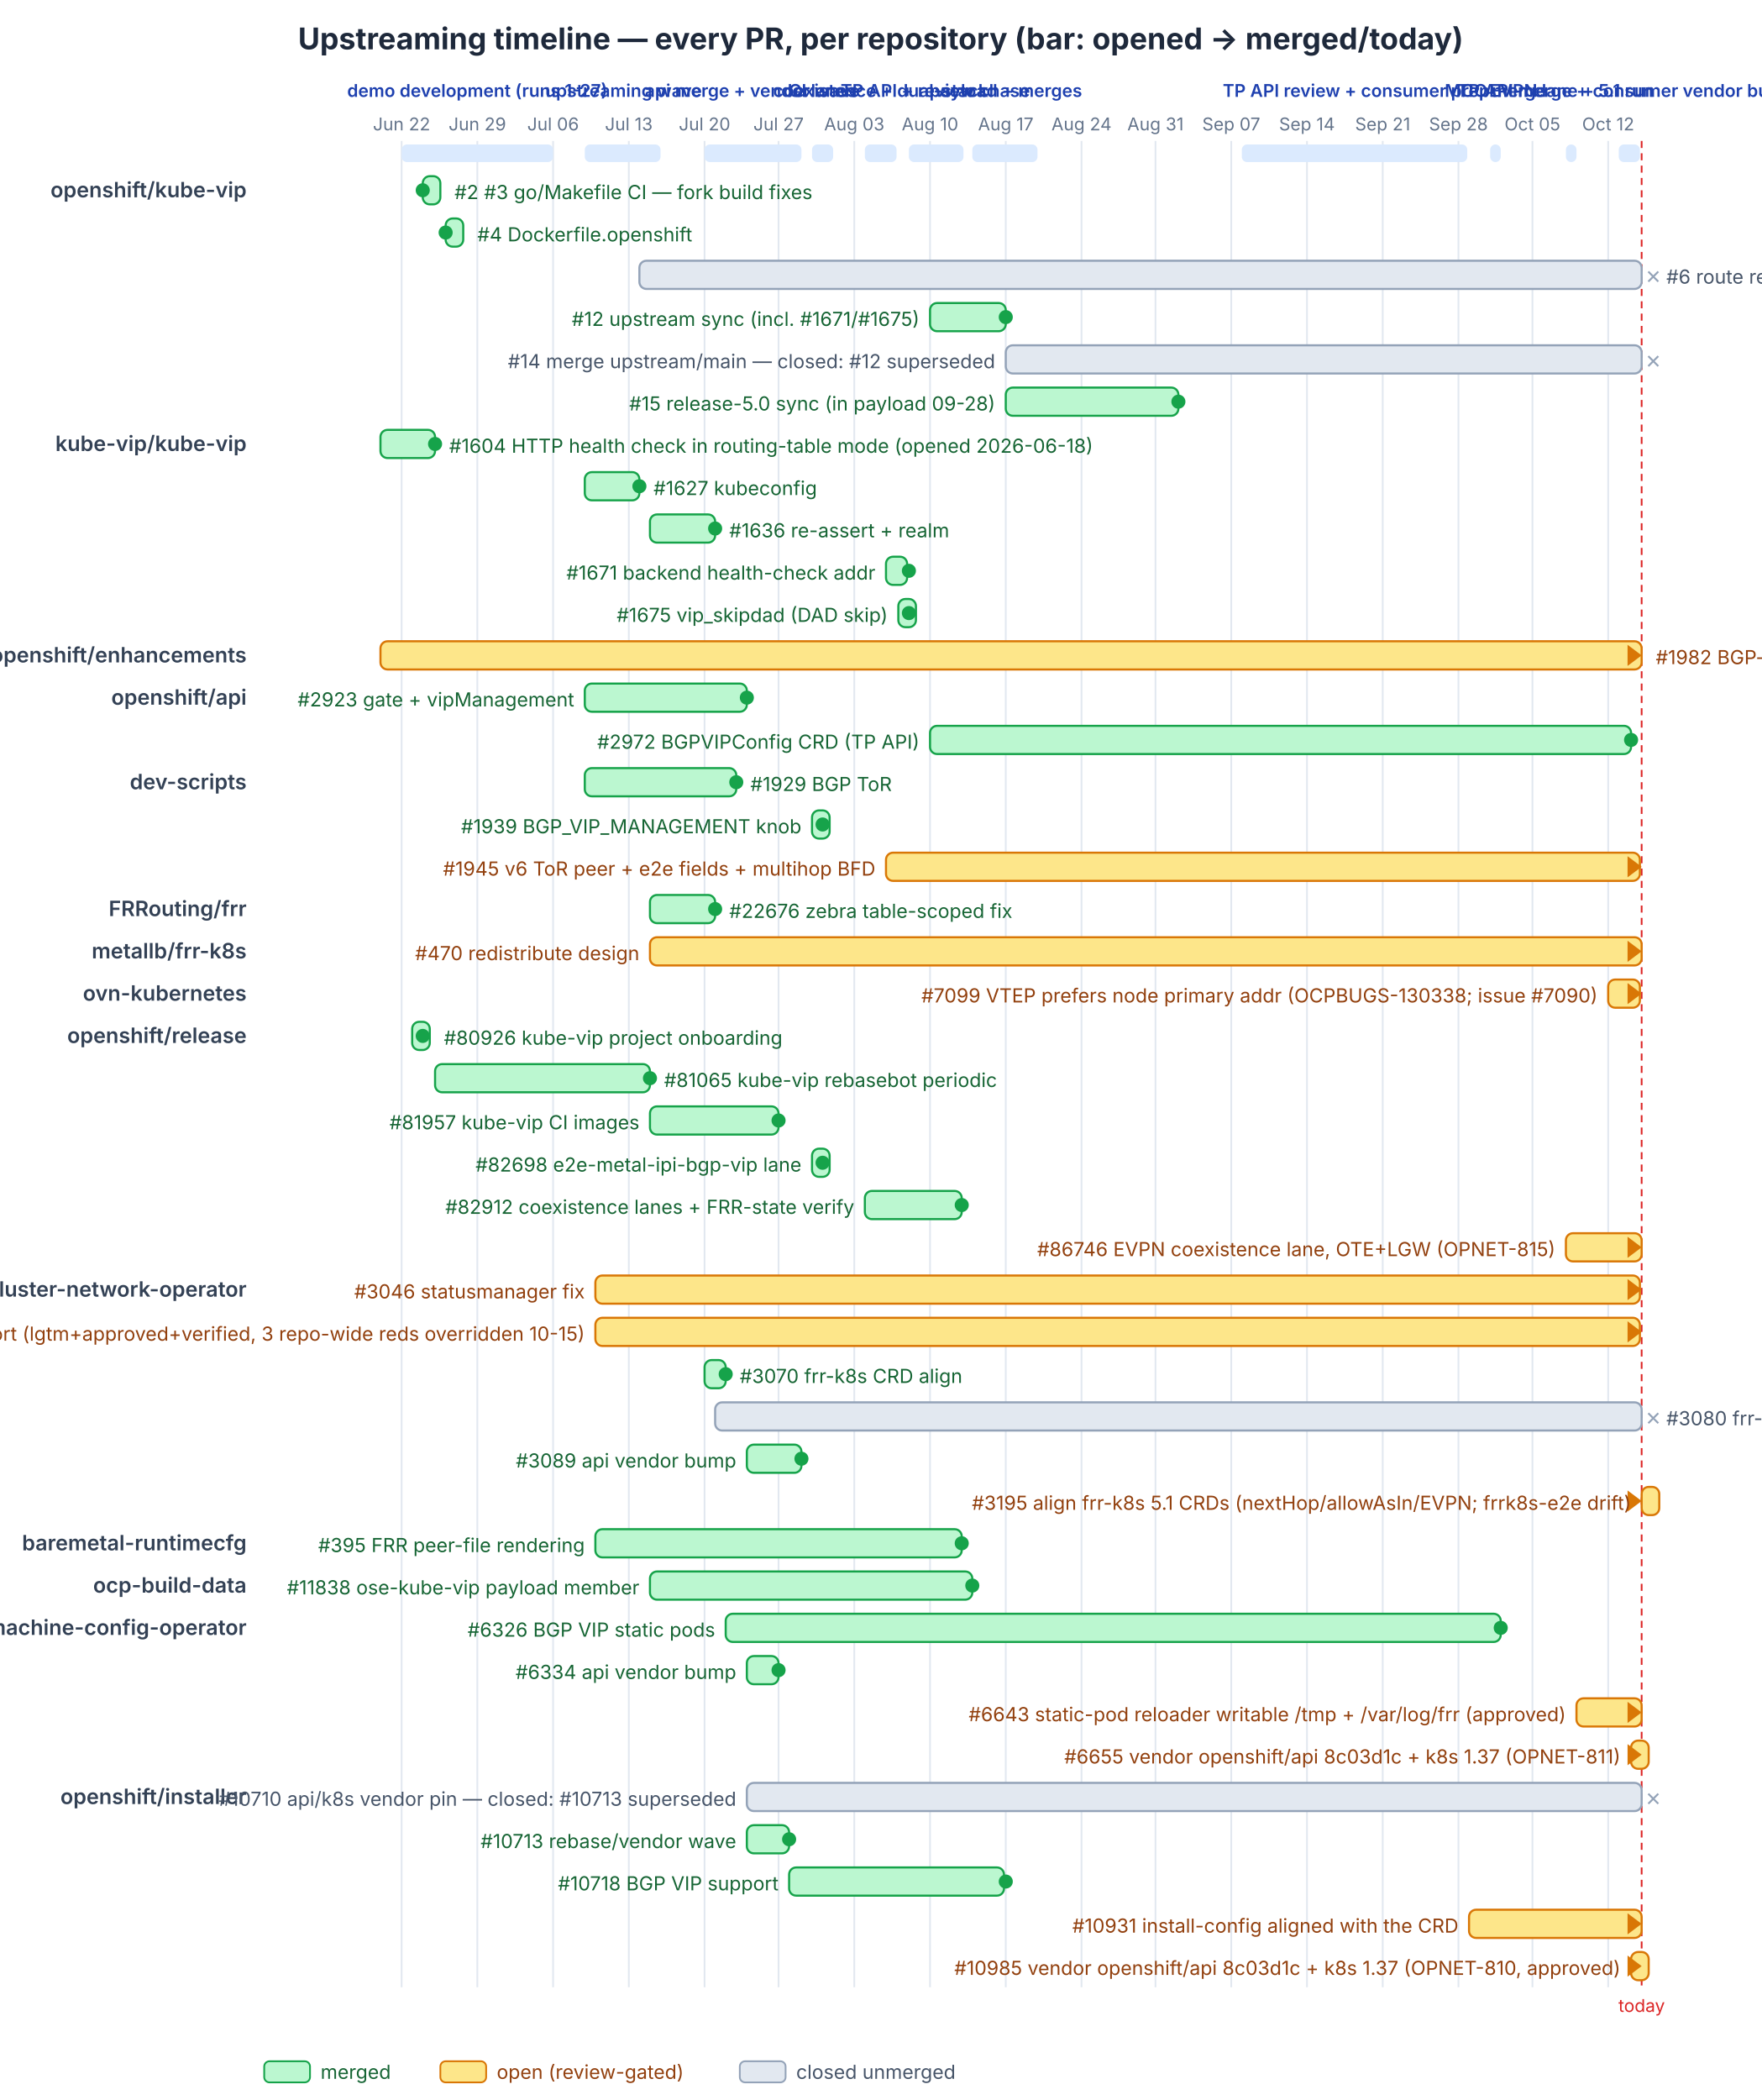
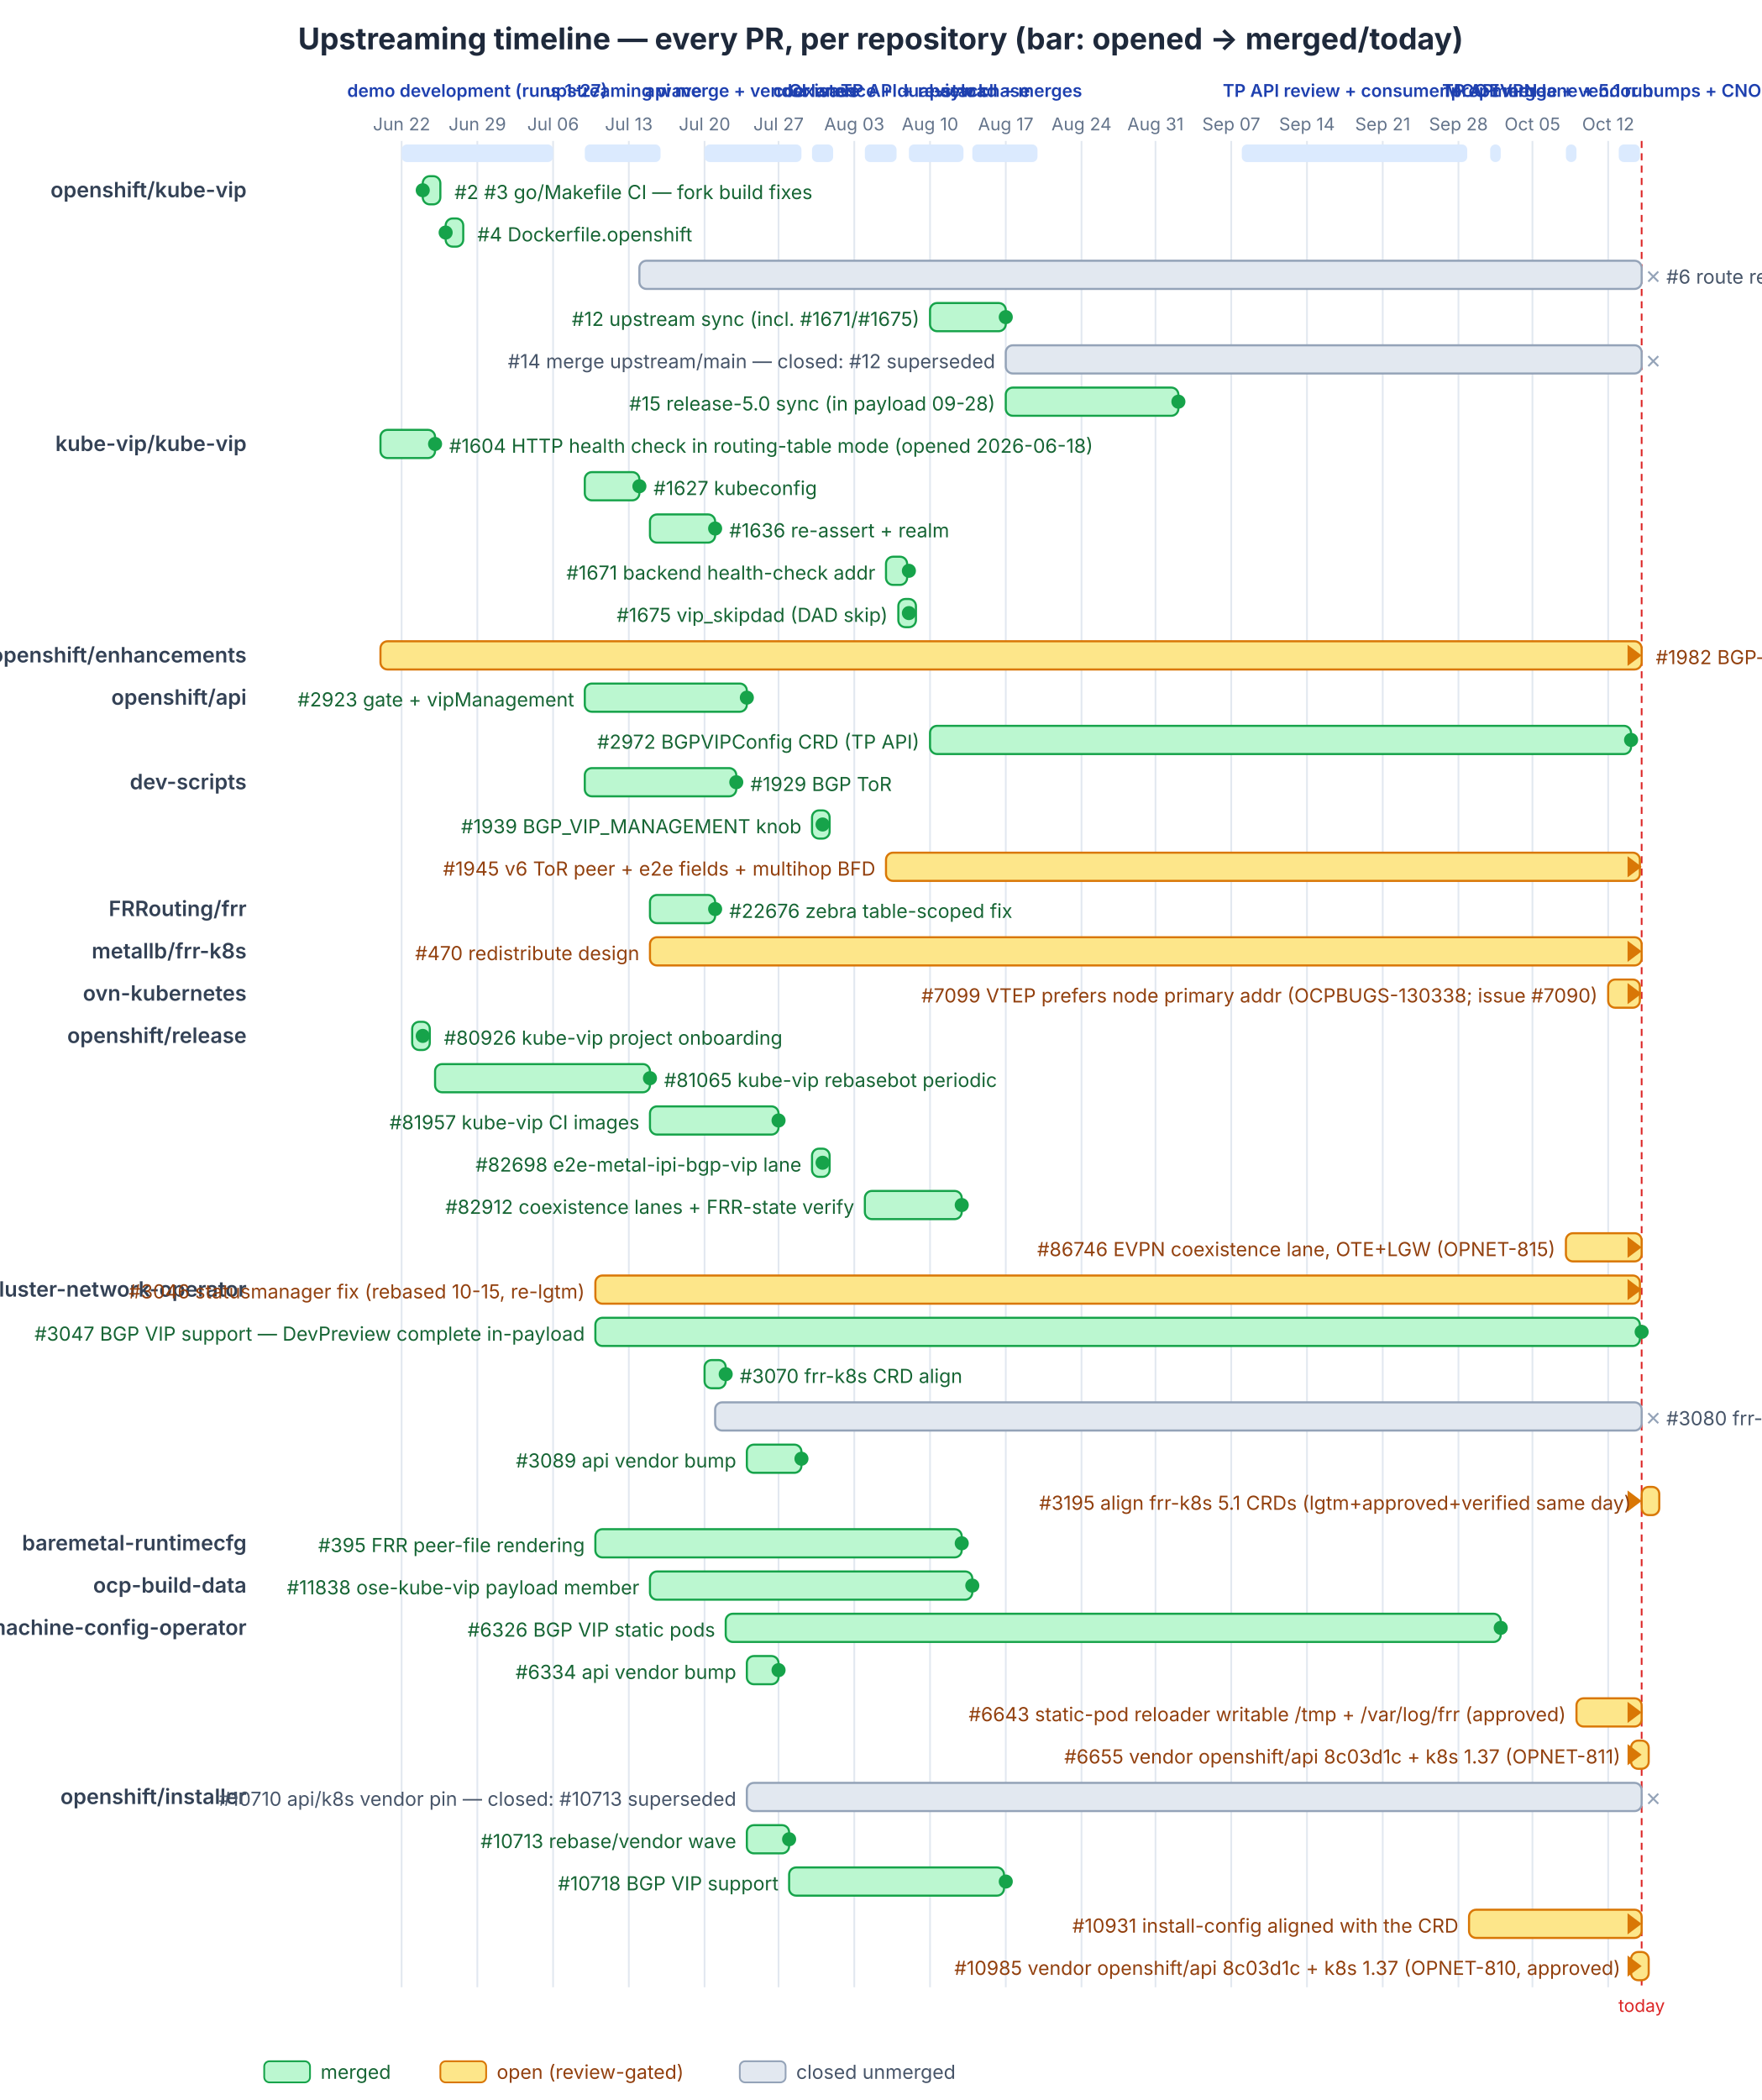
<svg xmlns="http://www.w3.org/2000/svg" width="1000" height="1192" viewBox="0 0 1000 1192" font-family="Inter, Helvetica, Arial, sans-serif">
  <text x="500" y="28" text-anchor="middle" font-size="17" font-weight="700" fill="#1e293b">Upstreaming timeline — every PR, per repository (bar: opened → merged/today)</text>
  <line x1="228" y1="80" x2="228" y2="1128" stroke="#e2e8f0" stroke-width="1" />
  <text x="228" y="74" text-anchor="middle" font-size="10" fill="#64748b">Jun 22</text>
  <line x1="271" y1="80" x2="271" y2="1128" stroke="#e2e8f0" stroke-width="1" />
  <text x="271" y="74" text-anchor="middle" font-size="10" fill="#64748b">Jun 29</text>
  <line x1="314" y1="80" x2="314" y2="1128" stroke="#e2e8f0" stroke-width="1" />
  <text x="314" y="74" text-anchor="middle" font-size="10" fill="#64748b">Jul 06</text>
  <line x1="357" y1="80" x2="357" y2="1128" stroke="#e2e8f0" stroke-width="1" />
  <text x="357" y="74" text-anchor="middle" font-size="10" fill="#64748b">Jul 13</text>
  <line x1="400" y1="80" x2="400" y2="1128" stroke="#e2e8f0" stroke-width="1" />
  <text x="400" y="74" text-anchor="middle" font-size="10" fill="#64748b">Jul 20</text>
  <line x1="442" y1="80" x2="442" y2="1128" stroke="#e2e8f0" stroke-width="1" />
  <text x="442" y="74" text-anchor="middle" font-size="10" fill="#64748b">Jul 27</text>
  <line x1="485" y1="80" x2="485" y2="1128" stroke="#e2e8f0" stroke-width="1" />
  <text x="485" y="74" text-anchor="middle" font-size="10" fill="#64748b">Aug 03</text>
  <line x1="528" y1="80" x2="528" y2="1128" stroke="#e2e8f0" stroke-width="1" />
  <text x="528" y="74" text-anchor="middle" font-size="10" fill="#64748b">Aug 10</text>
  <line x1="571" y1="80" x2="571" y2="1128" stroke="#e2e8f0" stroke-width="1" />
  <text x="571" y="74" text-anchor="middle" font-size="10" fill="#64748b">Aug 17</text>
  <line x1="614" y1="80" x2="614" y2="1128" stroke="#e2e8f0" stroke-width="1" />
  <text x="614" y="74" text-anchor="middle" font-size="10" fill="#64748b">Aug 24</text>
  <line x1="656" y1="80" x2="656" y2="1128" stroke="#e2e8f0" stroke-width="1" />
  <text x="656" y="74" text-anchor="middle" font-size="10" fill="#64748b">Aug 31</text>
  <line x1="699" y1="80" x2="699" y2="1128" stroke="#e2e8f0" stroke-width="1" />
  <text x="699" y="74" text-anchor="middle" font-size="10" fill="#64748b">Sep 07</text>
  <line x1="742" y1="80" x2="742" y2="1128" stroke="#e2e8f0" stroke-width="1" />
  <text x="742" y="74" text-anchor="middle" font-size="10" fill="#64748b">Sep 14</text>
  <line x1="785" y1="80" x2="785" y2="1128" stroke="#e2e8f0" stroke-width="1" />
  <text x="785" y="74" text-anchor="middle" font-size="10" fill="#64748b">Sep 21</text>
  <line x1="828" y1="80" x2="828" y2="1128" stroke="#e2e8f0" stroke-width="1" />
  <text x="828" y="74" text-anchor="middle" font-size="10" fill="#64748b">Sep 28</text>
  <line x1="870" y1="80" x2="870" y2="1128" stroke="#e2e8f0" stroke-width="1" />
  <text x="870" y="74" text-anchor="middle" font-size="10" fill="#64748b">Oct 05</text>
  <line x1="913" y1="80" x2="913" y2="1128" stroke="#e2e8f0" stroke-width="1" />
  <text x="913" y="74" text-anchor="middle" font-size="10" fill="#64748b">Oct 12</text>
  <line x1="932" y1="80" x2="932" y2="1128" stroke="#dc2626" stroke-width="1" stroke-dasharray="4 3" />
  <text x="932" y="1142" text-anchor="middle" font-size="10" fill="#dc2626">today</text>
  <rect x="228" y="82" width="86" height="10" rx="3" fill="#dbeafe" />
  <text x="271" y="55" text-anchor="middle" font-size="10" font-weight="600" fill="#1e40af">demo development (runs 1-27)</text>
  <rect x="332" y="82" width="43" height="10" rx="3" fill="#dbeafe" />
  <text x="354" y="55" text-anchor="middle" font-size="10" font-weight="600" fill="#1e40af">upstreaming wave</text>
  <rect x="400" y="82" width="55" height="10" rx="3" fill="#dbeafe" />
  <text x="427" y="55" text-anchor="middle" font-size="10" font-weight="600" fill="#1e40af">api merge + vendor wave</text>
  <rect x="461" y="82" width="12" height="10" rx="3" fill="#dbeafe" />
  <text x="467" y="55" text-anchor="middle" font-size="10" font-weight="600" fill="#1e40af">CI lanes</text>
  <rect x="491" y="82" width="18" height="10" rx="3" fill="#dbeafe" />
  <text x="500" y="55" text-anchor="middle" font-size="10" font-weight="600" fill="#1e40af">coexistence + dual-stack</text>
  <rect x="516" y="82" width="31" height="10" rx="3" fill="#dbeafe" />
  <text x="531" y="55" text-anchor="middle" font-size="10" font-weight="600" fill="#1e40af">TP API + review chase</text>
  <rect x="552" y="82" width="37" height="10" rx="3" fill="#dbeafe" />
  <text x="571" y="55" text-anchor="middle" font-size="10" font-weight="600" fill="#1e40af">payload + merges</text>
  <rect x="705" y="82" width="128" height="10" rx="3" fill="#dbeafe" />
  <text x="770" y="55" text-anchor="middle" font-size="10" font-weight="600" fill="#1e40af">TP API review + consumer prep</text>
  <rect x="846" y="82" width="6" height="10" rx="3" fill="#dbeafe" />
  <text x="849" y="55" text-anchor="middle" font-size="10" font-weight="600" fill="#1e40af">MCO merge</text>
  <rect x="889" y="82" width="6" height="10" rx="3" fill="#dbeafe" />
  <text x="892" y="55" text-anchor="middle" font-size="10" font-weight="600" fill="#1e40af">EVPN lane + 5.1 run</text>
  <rect x="919" y="82" width="12" height="10" rx="3" fill="#dbeafe" />
-   <text x="926" y="55" text-anchor="middle" font-size="10" font-weight="600" fill="#1e40af">TP API merge + consumer vendor bumps</text>
+   <text x="926" y="55" text-anchor="middle" font-size="10" font-weight="600" fill="#1e40af">TP API merge + vendor bumps + CNO merge</text>
  <text x="140" y="112" text-anchor="end" font-size="12" font-weight="600" fill="#334155">openshift/kube-vip</text>
  <rect x="240" y="100" width="10" height="16" rx="4" fill="#bbf7d0" stroke="#16a34a" stroke-width="1.2" />
  <circle cx="240" cy="108" r="4" fill="#16a34a" />
  <text x="258" y="113" font-size="11" fill="#166534">#2 #3 go/Makefile CI — fork build fixes</text>
  <rect x="253" y="124" width="10" height="16" rx="4" fill="#bbf7d0" stroke="#16a34a" stroke-width="1.2" />
  <circle cx="253" cy="132" r="4" fill="#16a34a" />
  <text x="271" y="137" font-size="11" fill="#166534">#4 Dockerfile.openshift</text>
  <rect x="363" y="148" width="569" height="16" rx="4" fill="#e2e8f0" stroke="#94a3b8" stroke-width="1.2" />
  <text x="934" y="161" font-size="11" fill="#94a3b8">✕</text>
  <text x="946" y="161" font-size="11" fill="#475569">#6 route re-assert — closed: FRR fix suffices</text>
  <rect x="528" y="172" width="43" height="16" rx="4" fill="#bbf7d0" stroke="#16a34a" stroke-width="1.2" />
  <circle cx="571" cy="180" r="4" fill="#16a34a" />
  <text x="522" y="185" text-anchor="end" font-size="11" fill="#166534">#12 upstream sync (incl. #1671/#1675)</text>
  <rect x="571" y="196" width="361" height="16" rx="4" fill="#e2e8f0" stroke="#94a3b8" stroke-width="1.2" />
  <text x="934" y="209" font-size="11" fill="#94a3b8">✕</text>
  <text x="565" y="209" text-anchor="end" font-size="11" fill="#475569">#14 merge upstream/main — closed: #12 superseded</text>
  <rect x="571" y="220" width="98" height="16" rx="4" fill="#bbf7d0" stroke="#16a34a" stroke-width="1.2" />
  <circle cx="669" cy="228" r="4" fill="#16a34a" />
  <text x="565" y="233" text-anchor="end" font-size="11" fill="#166534">#15 release-5.0 sync (in payload 09-28)</text>
  <text x="140" y="256" text-anchor="end" font-size="12" font-weight="600" fill="#334155">kube-vip/kube-vip</text>
  <rect x="216" y="244" width="31" height="16" rx="4" fill="#bbf7d0" stroke="#16a34a" stroke-width="1.2" />
  <circle cx="247" cy="252" r="4" fill="#16a34a" />
  <text x="255" y="257" font-size="11" fill="#166534">#1604 HTTP health check in routing-table mode (opened 2026-06-18)</text>
  <rect x="332" y="268" width="31" height="16" rx="4" fill="#bbf7d0" stroke="#16a34a" stroke-width="1.2" />
  <circle cx="363" cy="276" r="4" fill="#16a34a" />
  <text x="371" y="281" font-size="11" fill="#166534">#1627 kubeconfig</text>
  <rect x="369" y="292" width="37" height="16" rx="4" fill="#bbf7d0" stroke="#16a34a" stroke-width="1.2" />
  <circle cx="406" cy="300" r="4" fill="#16a34a" />
  <text x="414" y="305" font-size="11" fill="#166534">#1636 re-assert + realm</text>
  <rect x="503" y="316" width="12" height="16" rx="4" fill="#bbf7d0" stroke="#16a34a" stroke-width="1.2" />
  <circle cx="516" cy="324" r="4" fill="#16a34a" />
  <text x="497" y="329" text-anchor="end" font-size="11" fill="#166534">#1671 backend health-check addr</text>
  <rect x="510" y="340" width="10" height="16" rx="4" fill="#bbf7d0" stroke="#16a34a" stroke-width="1.2" />
  <circle cx="516" cy="348" r="4" fill="#16a34a" />
  <text x="504" y="353" text-anchor="end" font-size="11" fill="#166534">#1675 vip_skipdad (DAD skip)</text>
  <text x="140" y="376" text-anchor="end" font-size="12" font-weight="600" fill="#334155">openshift/enhancements</text>
  <rect x="216" y="364" width="716" height="16" rx="4" fill="#fde68a" stroke="#d97706" stroke-width="1.2" />
  <path d="M924,366 L932,372 L924,378 z" fill="#d97706" />
  <text x="940" y="377" font-size="11" fill="#92400e">#1982 BGP-based VIP management EP (opened 2026-04-23)</text>
  <text x="140" y="400" text-anchor="end" font-size="12" font-weight="600" fill="#334155">openshift/api</text>
  <rect x="332" y="388" width="92" height="16" rx="4" fill="#bbf7d0" stroke="#16a34a" stroke-width="1.2" />
  <circle cx="424" cy="396" r="4" fill="#16a34a" />
  <text x="326" y="401" text-anchor="end" font-size="11" fill="#166534">#2923 gate + vipManagement</text>
  <rect x="528" y="412" width="398" height="16" rx="4" fill="#bbf7d0" stroke="#16a34a" stroke-width="1.2" />
  <circle cx="926" cy="420" r="4" fill="#16a34a" />
  <text x="522" y="425" text-anchor="end" font-size="11" fill="#166534">#2972 BGPVIPConfig CRD (TP API)</text>
  <text x="140" y="448" text-anchor="end" font-size="12" font-weight="600" fill="#334155">dev-scripts</text>
  <rect x="332" y="436" width="86" height="16" rx="4" fill="#bbf7d0" stroke="#16a34a" stroke-width="1.2" />
  <circle cx="418" cy="444" r="4" fill="#16a34a" />
  <text x="426" y="449" font-size="11" fill="#166534">#1929 BGP ToR</text>
  <rect x="461" y="460" width="10" height="16" rx="4" fill="#bbf7d0" stroke="#16a34a" stroke-width="1.2" />
  <circle cx="467" cy="468" r="4" fill="#16a34a" />
  <text x="455" y="473" text-anchor="end" font-size="11" fill="#166534">#1939 BGP_VIP_MANAGEMENT knob</text>
  <rect x="503" y="484" width="428" height="16" rx="4" fill="#fde68a" stroke="#d97706" stroke-width="1.2" />
  <path d="M924,486 L932,492 L924,498 z" fill="#d97706" />
  <text x="497" y="497" text-anchor="end" font-size="11" fill="#92400e">#1945 v6 ToR peer + e2e fields + multihop BFD</text>
  <text x="140" y="520" text-anchor="end" font-size="12" font-weight="600" fill="#334155">FRRouting/frr</text>
  <rect x="369" y="508" width="37" height="16" rx="4" fill="#bbf7d0" stroke="#16a34a" stroke-width="1.2" />
  <circle cx="406" cy="516" r="4" fill="#16a34a" />
  <text x="414" y="521" font-size="11" fill="#166534">#22676 zebra table-scoped fix</text>
  <text x="140" y="544" text-anchor="end" font-size="12" font-weight="600" fill="#334155">metallb/frr-k8s</text>
  <rect x="369" y="532" width="563" height="16" rx="4" fill="#fde68a" stroke="#d97706" stroke-width="1.2" />
  <path d="M924,534 L932,540 L924,546 z" fill="#d97706" />
  <text x="363" y="545" text-anchor="end" font-size="11" fill="#92400e">#470 redistribute design</text>
  <text x="140" y="568" text-anchor="end" font-size="12" font-weight="600" fill="#334155">ovn-kubernetes</text>
  <rect x="913" y="556" width="18" height="16" rx="4" fill="#fde68a" stroke="#d97706" stroke-width="1.2" />
  <path d="M924,558 L932,564 L924,570 z" fill="#d97706" />
  <text x="907" y="569" text-anchor="end" font-size="11" fill="#92400e">#7099 VTEP prefers node primary addr (OCPBUGS-130338; issue #7090)</text>
  <text x="140" y="592" text-anchor="end" font-size="12" font-weight="600" fill="#334155">openshift/release</text>
  <rect x="234" y="580" width="10" height="16" rx="4" fill="#bbf7d0" stroke="#16a34a" stroke-width="1.2" />
  <circle cx="240" cy="588" r="4" fill="#16a34a" />
  <text x="252" y="593" font-size="11" fill="#166534">#80926 kube-vip project onboarding</text>
  <rect x="247" y="604" width="122" height="16" rx="4" fill="#bbf7d0" stroke="#16a34a" stroke-width="1.2" />
  <circle cx="369" cy="612" r="4" fill="#16a34a" />
  <text x="377" y="617" font-size="11" fill="#166534">#81065 kube-vip rebasebot periodic</text>
  <rect x="369" y="628" width="73" height="16" rx="4" fill="#bbf7d0" stroke="#16a34a" stroke-width="1.2" />
  <circle cx="442" cy="636" r="4" fill="#16a34a" />
  <text x="363" y="641" text-anchor="end" font-size="11" fill="#166534">#81957 kube-vip CI images</text>
  <rect x="461" y="652" width="10" height="16" rx="4" fill="#bbf7d0" stroke="#16a34a" stroke-width="1.2" />
  <circle cx="467" cy="660" r="4" fill="#16a34a" />
  <text x="455" y="665" text-anchor="end" font-size="11" fill="#166534">#82698 e2e-metal-ipi-bgp-vip lane</text>
  <rect x="491" y="676" width="55" height="16" rx="4" fill="#bbf7d0" stroke="#16a34a" stroke-width="1.2" />
  <circle cx="546" cy="684" r="4" fill="#16a34a" />
  <text x="485" y="689" text-anchor="end" font-size="11" fill="#166534">#82912 coexistence lanes + FRR-state verify</text>
  <rect x="889" y="700" width="43" height="16" rx="4" fill="#fde68a" stroke="#d97706" stroke-width="1.2" />
  <path d="M924,702 L932,708 L924,714 z" fill="#d97706" />
  <text x="883" y="713" text-anchor="end" font-size="11" fill="#92400e">#86746 EVPN coexistence lane, OTE+LGW (OPNET-815)</text>
  <text x="140" y="736" text-anchor="end" font-size="12" font-weight="600" fill="#334155">cluster-network-operator</text>
  <rect x="338" y="724" width="593" height="16" rx="4" fill="#fde68a" stroke="#d97706" stroke-width="1.2" />
  <path d="M924,726 L932,732 L924,738 z" fill="#d97706" />
-   <text x="332" y="737" text-anchor="end" font-size="11" fill="#92400e">#3046 statusmanager fix</text>
-   <rect x="338" y="748" width="593" height="16" rx="4" fill="#fde68a" stroke="#d97706" stroke-width="1.2" />
-   <path d="M924,750 L932,756 L924,762 z" fill="#d97706" />
-   <text x="332" y="761" text-anchor="end" font-size="11" fill="#92400e">#3047 BGP VIP support (lgtm+approved+verified, 3 repo-wide reds overridden 10-15)</text>
+   <text x="332" y="737" text-anchor="end" font-size="11" fill="#92400e">#3046 statusmanager fix (rebased 10-15, re-lgtm)</text>
+   <rect x="338" y="748" width="593" height="16" rx="4" fill="#bbf7d0" stroke="#16a34a" stroke-width="1.2" />
+   <circle cx="932" cy="756" r="4" fill="#16a34a" />
+   <text x="332" y="761" text-anchor="end" font-size="11" fill="#166534">#3047 BGP VIP support — DevPreview complete in-payload</text>
  <rect x="400" y="772" width="12" height="16" rx="4" fill="#bbf7d0" stroke="#16a34a" stroke-width="1.2" />
  <circle cx="412" cy="780" r="4" fill="#16a34a" />
  <text x="420" y="785" font-size="11" fill="#166534">#3070 frr-k8s CRD align</text>
  <rect x="406" y="796" width="526" height="16" rx="4" fill="#e2e8f0" stroke="#94a3b8" stroke-width="1.2" />
  <text x="934" y="809" font-size="11" fill="#94a3b8">✕</text>
  <text x="946" y="809" font-size="11" fill="#475569">#3080 frr-k8s asn format — closed: dup of #3070</text>
  <rect x="424" y="820" width="31" height="16" rx="4" fill="#bbf7d0" stroke="#16a34a" stroke-width="1.2" />
  <circle cx="455" cy="828" r="4" fill="#16a34a" />
  <text x="418" y="833" text-anchor="end" font-size="11" fill="#166534">#3089 api vendor bump</text>
  <rect x="932" y="844" width="10" height="16" rx="4" fill="#fde68a" stroke="#d97706" stroke-width="1.2" />
  <path d="M924,846 L932,852 L924,858 z" fill="#d97706" />
-   <text x="926" y="857" text-anchor="end" font-size="11" fill="#92400e">#3195 align frr-k8s 5.1 CRDs (nextHop/allowAsIn/EVPN; frrk8s-e2e drift)</text>
+   <text x="926" y="857" text-anchor="end" font-size="11" fill="#92400e">#3195 align frr-k8s 5.1 CRDs (lgtm+approved+verified same day)</text>
  <text x="140" y="880" text-anchor="end" font-size="12" font-weight="600" fill="#334155">baremetal-runtimecfg</text>
  <rect x="338" y="868" width="208" height="16" rx="4" fill="#bbf7d0" stroke="#16a34a" stroke-width="1.2" />
  <circle cx="546" cy="876" r="4" fill="#16a34a" />
  <text x="332" y="881" text-anchor="end" font-size="11" fill="#166534">#395 FRR peer-file rendering</text>
  <text x="140" y="904" text-anchor="end" font-size="12" font-weight="600" fill="#334155">ocp-build-data</text>
  <rect x="369" y="892" width="183" height="16" rx="4" fill="#bbf7d0" stroke="#16a34a" stroke-width="1.2" />
  <circle cx="552" cy="900" r="4" fill="#16a34a" />
  <text x="363" y="905" text-anchor="end" font-size="11" fill="#166534">#11838 ose-kube-vip payload member</text>
  <text x="140" y="928" text-anchor="end" font-size="12" font-weight="600" fill="#334155">machine-config-operator</text>
  <rect x="412" y="916" width="440" height="16" rx="4" fill="#bbf7d0" stroke="#16a34a" stroke-width="1.2" />
  <circle cx="852" cy="924" r="4" fill="#16a34a" />
  <text x="406" y="929" text-anchor="end" font-size="11" fill="#166534">#6326 BGP VIP static pods</text>
  <rect x="424" y="940" width="18" height="16" rx="4" fill="#bbf7d0" stroke="#16a34a" stroke-width="1.2" />
  <circle cx="442" cy="948" r="4" fill="#16a34a" />
  <text x="418" y="953" text-anchor="end" font-size="11" fill="#166534">#6334 api vendor bump</text>
  <rect x="895" y="964" width="37" height="16" rx="4" fill="#fde68a" stroke="#d97706" stroke-width="1.2" />
  <path d="M924,966 L932,972 L924,978 z" fill="#d97706" />
  <text x="889" y="977" text-anchor="end" font-size="11" fill="#92400e">#6643 static-pod reloader writable /tmp + /var/log/frr (approved)</text>
  <rect x="926" y="988" width="10" height="16" rx="4" fill="#fde68a" stroke="#d97706" stroke-width="1.2" />
  <path d="M924,990 L932,996 L924,1002 z" fill="#d97706" />
  <text x="920" y="1001" text-anchor="end" font-size="11" fill="#92400e">#6655 vendor openshift/api 8c03d1c + k8s 1.37 (OPNET-811)</text>
  <text x="140" y="1024" text-anchor="end" font-size="12" font-weight="600" fill="#334155">openshift/installer</text>
  <rect x="424" y="1012" width="508" height="16" rx="4" fill="#e2e8f0" stroke="#94a3b8" stroke-width="1.2" />
  <text x="934" y="1025" font-size="11" fill="#94a3b8">✕</text>
  <text x="418" y="1025" text-anchor="end" font-size="11" fill="#475569">#10710 api/k8s vendor pin — closed: #10713 superseded</text>
  <rect x="424" y="1036" width="24" height="16" rx="4" fill="#bbf7d0" stroke="#16a34a" stroke-width="1.2" />
  <circle cx="448" cy="1044" r="4" fill="#16a34a" />
  <text x="418" y="1049" text-anchor="end" font-size="11" fill="#166534">#10713 rebase/vendor wave</text>
  <rect x="448" y="1060" width="122" height="16" rx="4" fill="#bbf7d0" stroke="#16a34a" stroke-width="1.2" />
  <circle cx="571" cy="1068" r="4" fill="#16a34a" />
  <text x="442" y="1073" text-anchor="end" font-size="11" fill="#166534">#10718 BGP VIP support</text>
  <rect x="834" y="1084" width="98" height="16" rx="4" fill="#fde68a" stroke="#d97706" stroke-width="1.2" />
  <path d="M924,1086 L932,1092 L924,1098 z" fill="#d97706" />
  <text x="828" y="1097" text-anchor="end" font-size="11" fill="#92400e">#10931 install-config aligned with the CRD</text>
  <rect x="926" y="1108" width="10" height="16" rx="4" fill="#fde68a" stroke="#d97706" stroke-width="1.2" />
  <path d="M924,1110 L932,1116 L924,1122 z" fill="#d97706" />
  <text x="920" y="1121" text-anchor="end" font-size="11" fill="#92400e">#10985 vendor openshift/api 8c03d1c + k8s 1.37 (OPNET-810, approved)</text>
  <g font-size="11">
    <rect x="150" y="1170" width="26" height="12" rx="3" fill="#bbf7d0" stroke="#16a34a" />
    <text x="182" y="1180" fill="#166534">merged</text>
    <rect x="250" y="1170" width="26" height="12" rx="3" fill="#fde68a" stroke="#d97706" />
    <text x="282" y="1180" fill="#92400e">open (review-gated)</text>
    <rect x="420" y="1170" width="26" height="12" rx="3" fill="#e2e8f0" stroke="#94a3b8" />
    <text x="452" y="1180" fill="#475569">closed unmerged</text>
  </g>
</svg>
